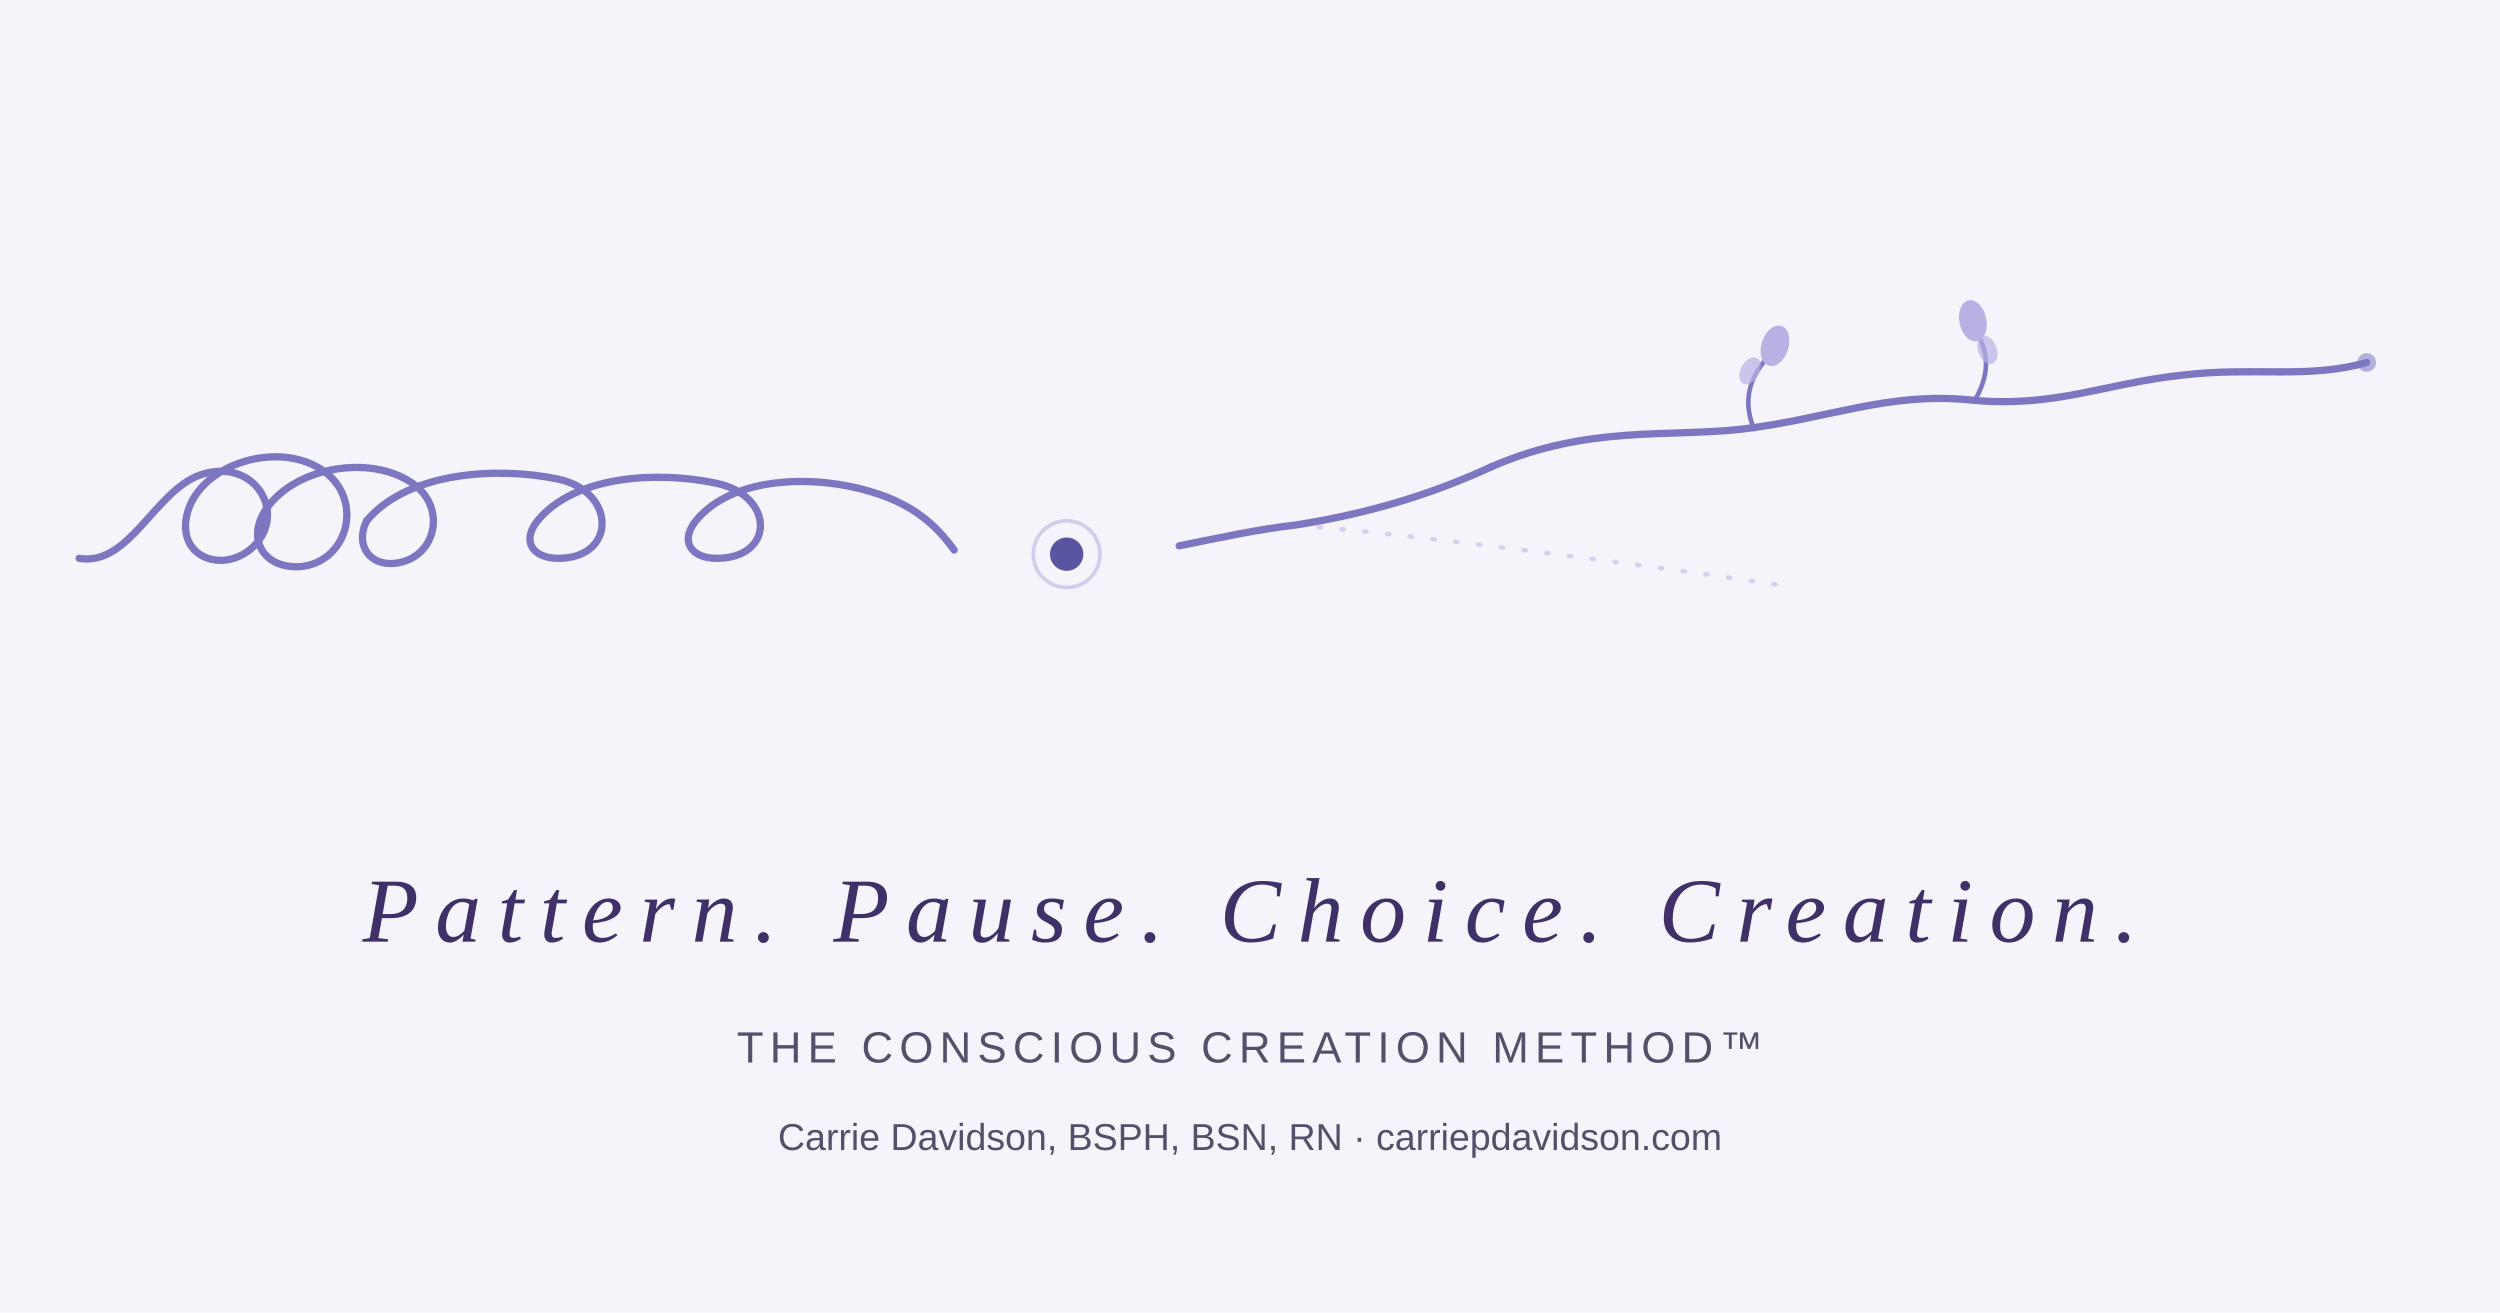
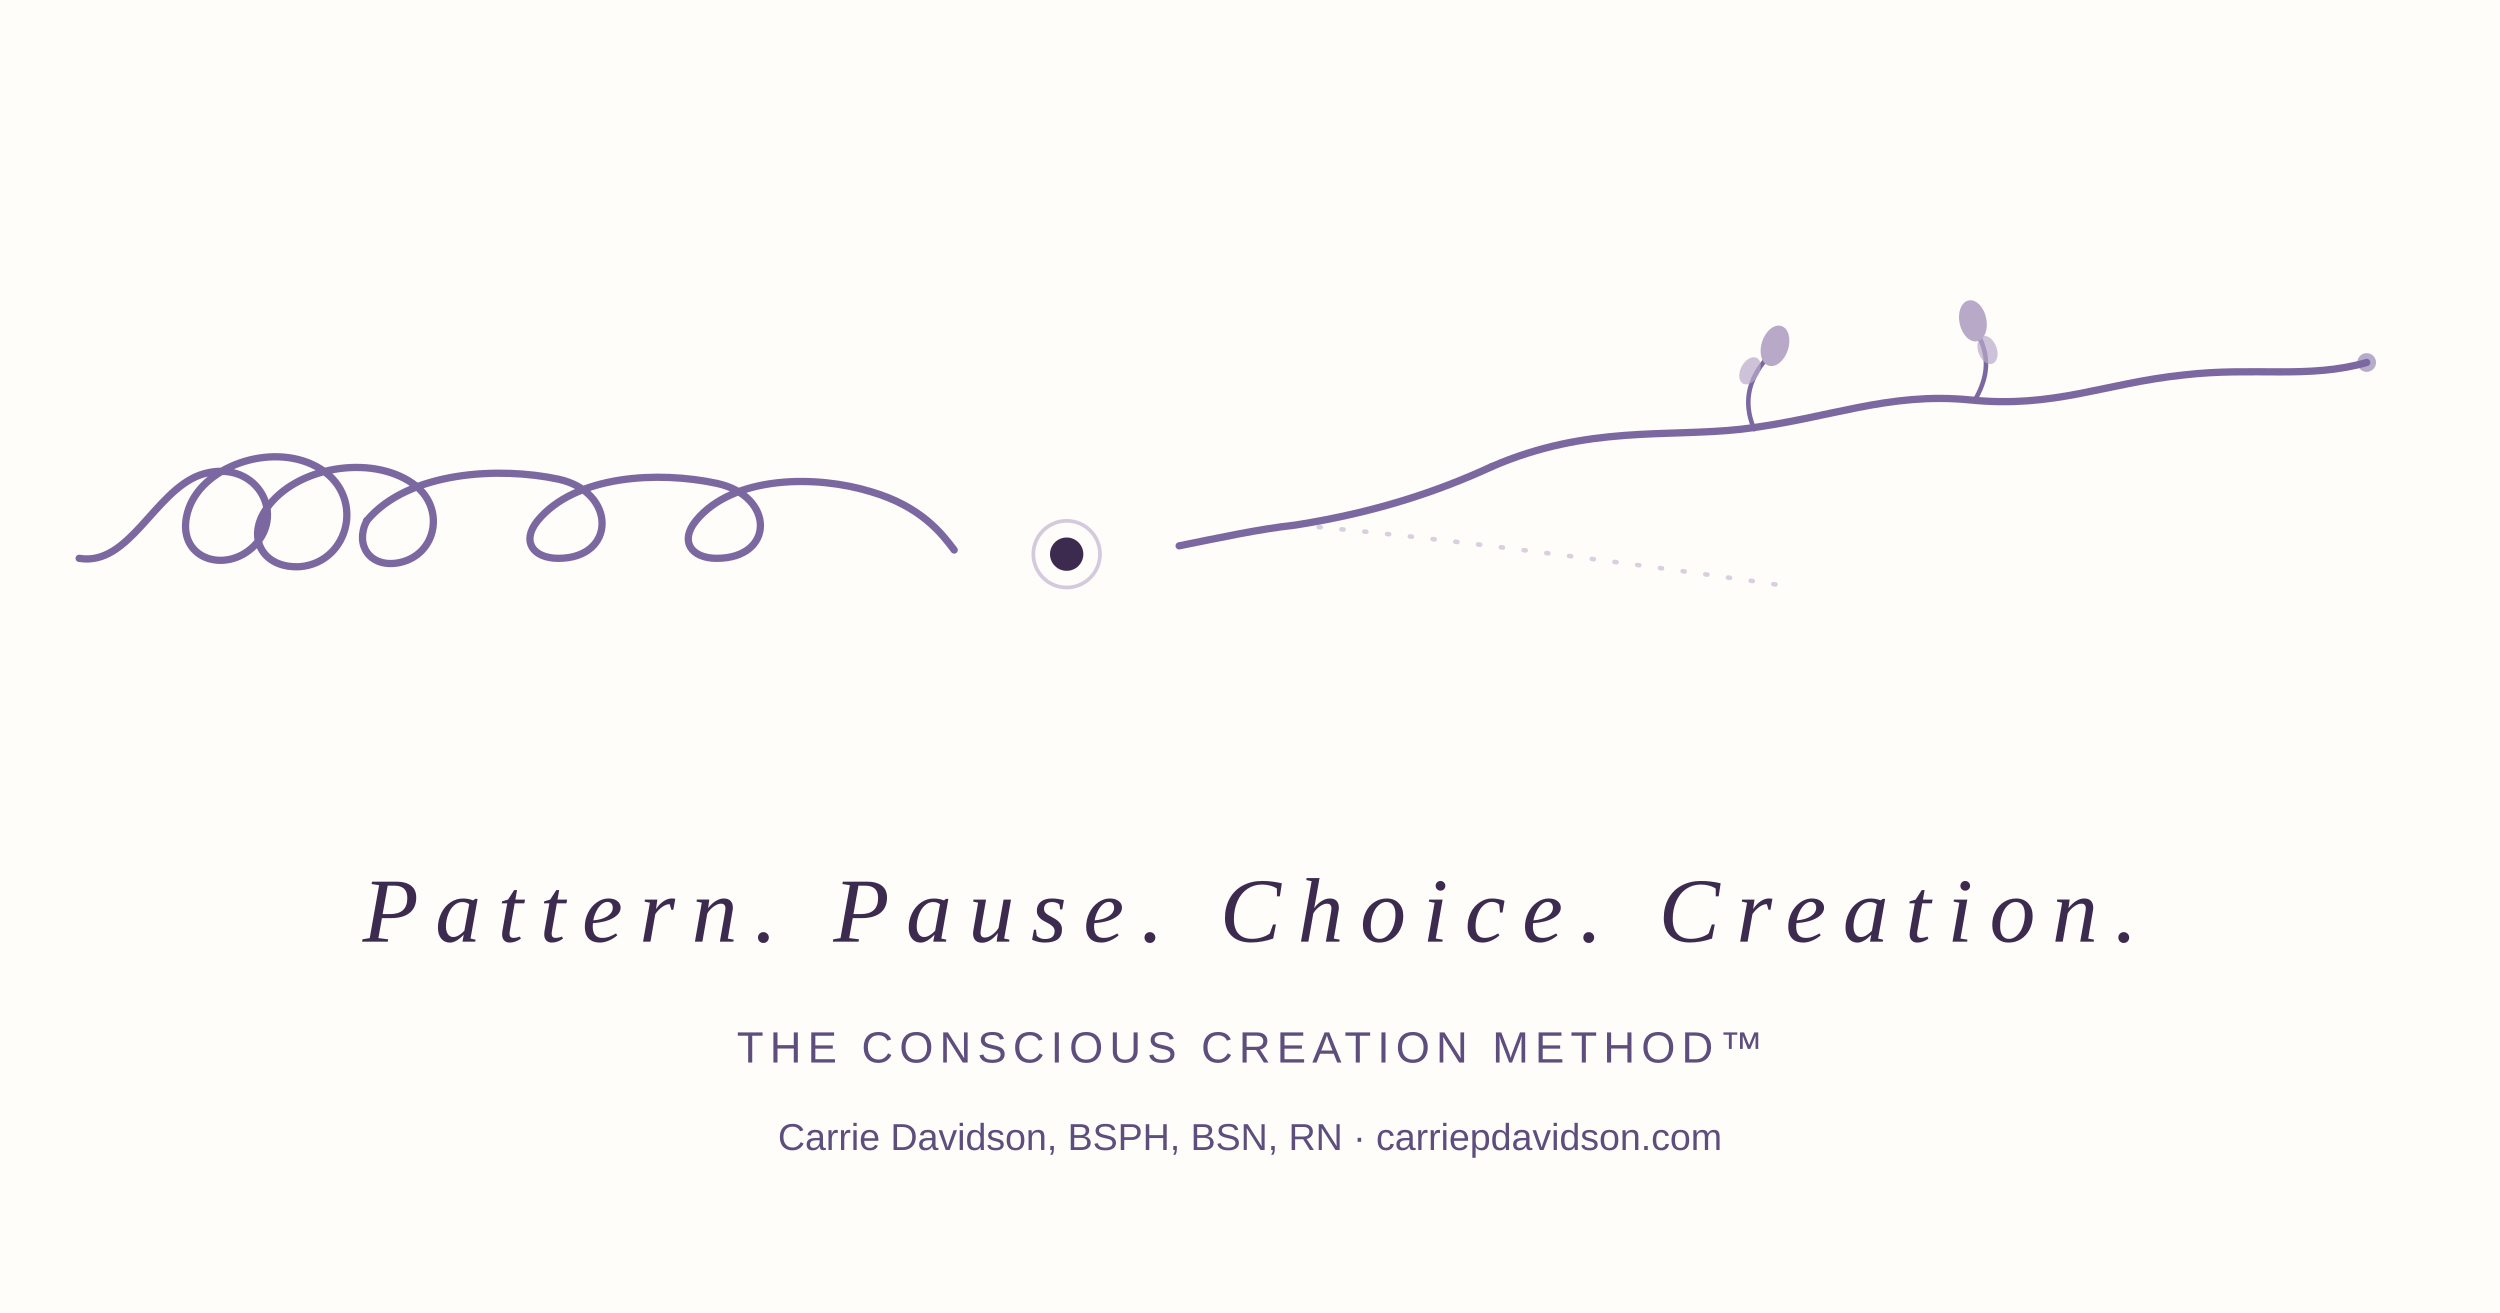
<svg xmlns="http://www.w3.org/2000/svg" width="1200" height="630" viewBox="0 0 1200 630" role="img" aria-label="One hand-drawn violet line moves from tangled loops through a pause at a still point, then a choice, into an open rising path with lavender blooms. Pattern. Pause. Choice. Creation. The Conscious Creation Method by Carrie Davidson, RN.">
-   <rect width="1200" height="630" fill="#F6F4FB" />
+   <rect width="1200" height="630" fill="#FFFDFA" />
  <g transform="translate(0,140)">
-     <path d="M38 128          C 62 132, 74 96, 96 88 C 122 79, 138 106, 122 122 C 108 136, 84 128, 90 106          C 96 84, 130 72, 152 84 C 176 97, 168 130, 144 132 C 126 133, 118 118, 128 104          C 142 84, 178 78, 198 92 C 214 103, 210 126, 192 130 C 178 133, 170 122, 176 110" fill="none" stroke="#7C77C0" stroke-width="3.5" stroke-linecap="round" />
-     <path d="M176 110          C 196 86, 240 84, 268 90 C 296 96, 296 128, 268 128 C 256 128, 250 120, 258 110          C 276 88, 316 86, 344 92 C 372 98, 372 128, 344 128 C 332 128, 326 120, 334 110          C 352 88, 392 88, 418 96 C 442 103, 452 116, 458 124" fill="none" stroke="#7C77C0" stroke-width="3.5" stroke-linecap="round" />
-     <circle cx="512" cy="126" r="8" fill="#5A55A0" />
-     <circle cx="512" cy="126" r="16" fill="none" stroke="#B8B2E4" stroke-opacity="0.6" stroke-width="1.8" />
-     <path d="M622 112 C 668 116, 716 122, 762 128 C 800 133, 836 138, 862 142" fill="none" stroke="#B8B2E4" stroke-opacity="0.55" stroke-width="2.2" stroke-linecap="round" stroke-dasharray="1 10" />
-     <path d="M566 122 C 586 118, 604 114, 622 112 C 660 106, 690 96, 716 84" fill="none" stroke="#7C77C0" stroke-width="3.5" stroke-linecap="round" />
-     <path d="M716 84          C 762 64, 800 70, 836 66 C 878 61, 906 48, 946 52 C 986 56, 1010 44, 1048 40          C 1082 36, 1108 42, 1136 34" fill="none" stroke="#7C77C0" stroke-width="3.5" stroke-linecap="round" />
-     <g stroke="#7C77C0" stroke-width="2.2" fill="none" stroke-linecap="round">
+     <path d="M38 128          C 62 132, 74 96, 96 88 C 122 79, 138 106, 122 122 C 108 136, 84 128, 90 106          C 96 84, 130 72, 152 84 C 176 97, 168 130, 144 132 C 126 133, 118 118, 128 104          C 142 84, 178 78, 198 92 C 214 103, 210 126, 192 130 C 178 133, 170 122, 176 110" fill="none" stroke="#7B68A0" stroke-width="3.5" stroke-linecap="round" />
+     <path d="M176 110          C 196 86, 240 84, 268 90 C 296 96, 296 128, 268 128 C 256 128, 250 120, 258 110          C 276 88, 316 86, 344 92 C 372 98, 372 128, 344 128 C 332 128, 326 120, 334 110          C 352 88, 392 88, 418 96 C 442 103, 452 116, 458 124" fill="none" stroke="#7B68A0" stroke-width="3.5" stroke-linecap="round" />
+     <circle cx="512" cy="126" r="8" fill="#3D2B4F" />
+     <circle cx="512" cy="126" r="16" fill="none" stroke="#B8A9C9" stroke-opacity="0.6" stroke-width="1.8" />
+     <path d="M622 112 C 668 116, 716 122, 762 128 C 800 133, 836 138, 862 142" fill="none" stroke="#B8A9C9" stroke-opacity="0.55" stroke-width="2.2" stroke-linecap="round" stroke-dasharray="1 10" />
+     <path d="M566 122 C 586 118, 604 114, 622 112 C 660 106, 690 96, 716 84" fill="none" stroke="#7B68A0" stroke-width="3.5" stroke-linecap="round" />
+     <path d="M716 84          C 762 64, 800 70, 836 66 C 878 61, 906 48, 946 52 C 986 56, 1010 44, 1048 40          C 1082 36, 1108 42, 1136 34" fill="none" stroke="#7B68A0" stroke-width="3.5" stroke-linecap="round" />
+     <g stroke="#7B68A0" stroke-width="2.2" fill="none" stroke-linecap="round">
      <path d="M842 66 C 836 52, 840 40, 850 30" />
      <path d="M948 52 C 956 38, 954 28, 948 18" />
    </g>
-     <g fill="#B8B2E4">
+     <g fill="#B8A9C9">
      <ellipse cx="852" cy="26" rx="6.5" ry="10" transform="rotate(18 852 26)" />
      <ellipse cx="947" cy="14" rx="6.5" ry="10" transform="rotate(-12 947 14)" />
    </g>
-     <g fill="#B8B2E4" opacity="0.7">
+     <g fill="#B8A9C9" opacity="0.7">
      <ellipse cx="840" cy="38" rx="4.5" ry="7" transform="rotate(28 840 38)" />
      <ellipse cx="954" cy="28" rx="4.5" ry="7" transform="rotate(-20 954 28)" />
    </g>
-     <circle cx="1136" cy="34" r="4.5" fill="#7C77C0" fill-opacity="0.55" />
+     <circle cx="1136" cy="34" r="4.5" fill="#7B68A0" fill-opacity="0.55" />
  </g>
-   <g text-anchor="middle" fill="#3F3168">
+   <g text-anchor="middle" fill="#3D2B4F">
    <text x="600" y="452" font-family="Georgia, 'Times New Roman', serif" font-style="italic" font-size="44" letter-spacing="8">Pattern. Pause. Choice. Creation.</text>
  </g>
-   <g text-anchor="middle" fill="#55506A">
+   <g text-anchor="middle" fill="#5D4E7E">
    <text x="600" y="510" font-family="Arial, Helvetica, sans-serif" font-size="21" letter-spacing="3">THE CONSCIOUS CREATION METHOD™</text>
    <text x="600" y="552" font-family="Arial, Helvetica, sans-serif" font-size="18">
      Carrie Davidson, BSPH, BSN, RN · carriepdavidson.com</text>
  </g>
</svg>
